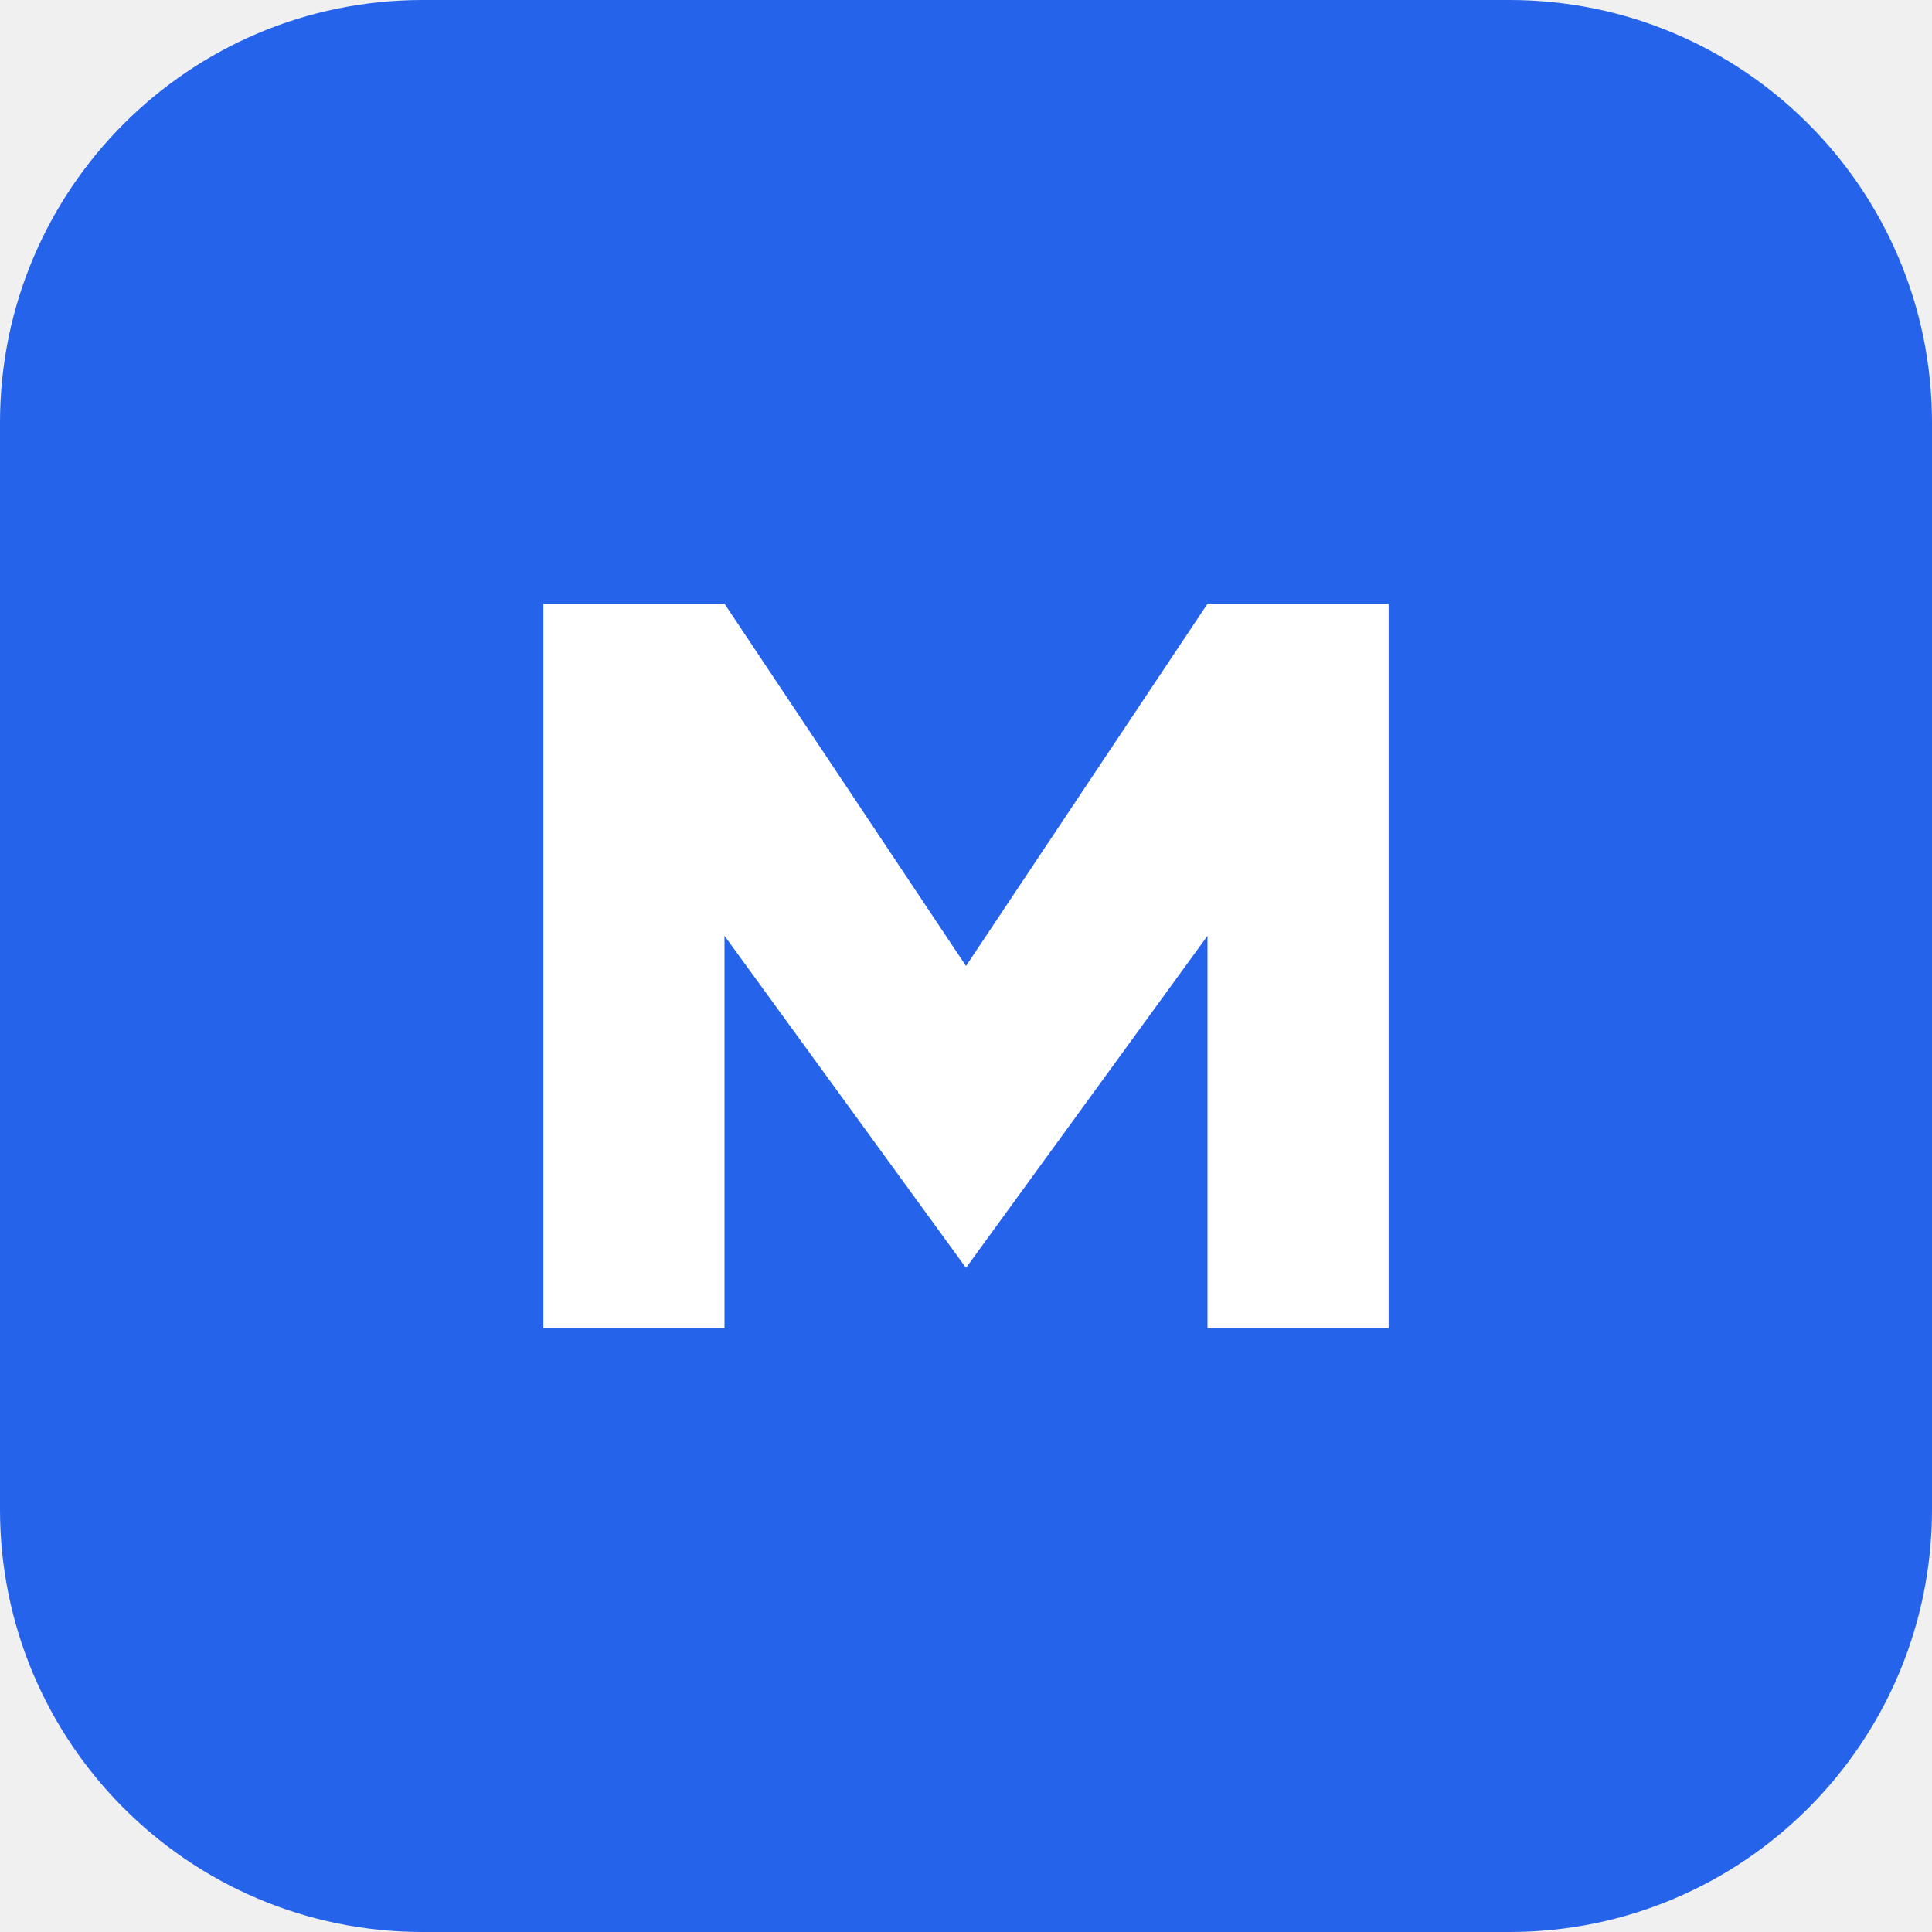
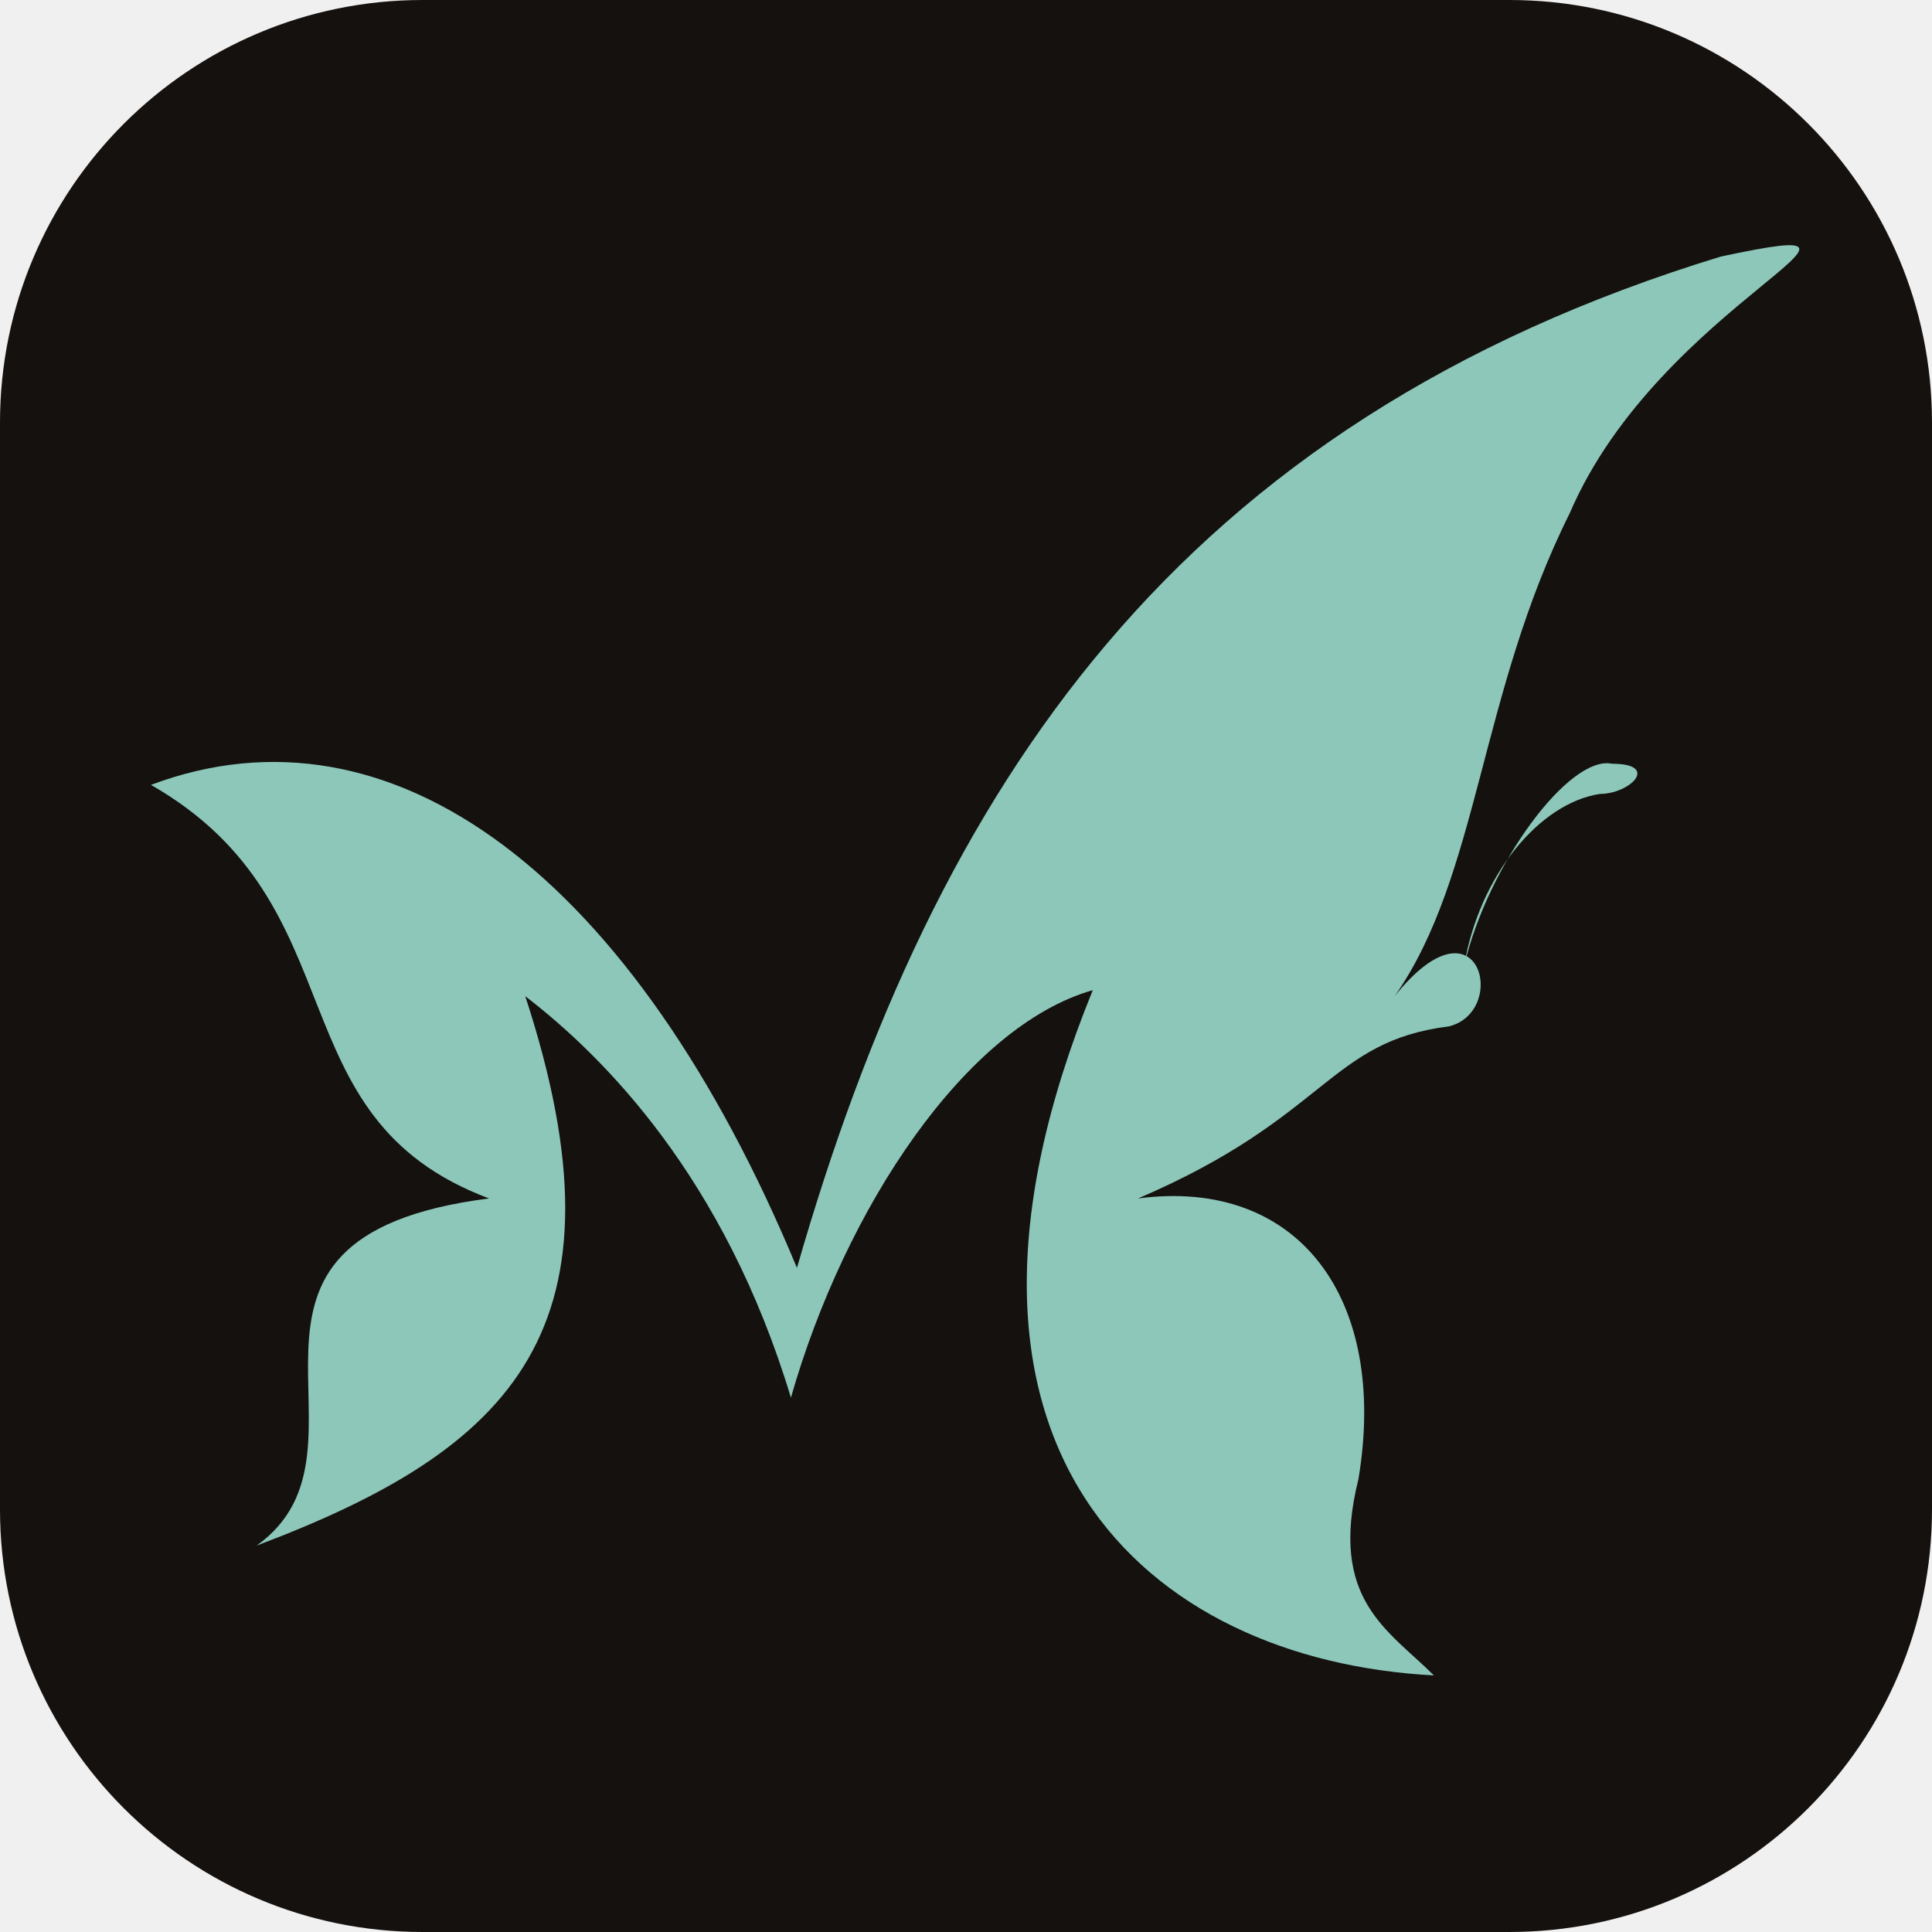
- <svg xmlns="http://www.w3.org/2000/svg" viewBox="0 0 64 64" role="img" aria-label="Maixai marketplace">
-   <rect width="64" height="64" rx="14" fill="#2563eb" />
-   <path d="M18 44V20h6l8 12 8-12h6v24h-6V31l-8 11-8-11v13z" fill="#ffffff" />
+ <svg xmlns="http://www.w3.org/2000/svg" viewBox="0 0 64 64" role="img" aria-label="Maixai butterfly monogram">
+   <rect width="64" height="64" rx="14" fill="#14110e" />
+   <g fill="#8cc7b9">
+     <path d="M5 26C13 23 21 29 26.4 42C31 26 39 14 57 8.5C64 7 55 10 52 17C49 23 49 29 46.2 33C49 29.5 50 33.5 48 34C44 34.5 44 37 37.7 39.7C43 39 46 43 45 49C44 53 46 54 47.5 55.5C38 55 30 48 36.2 32.8C32 34 28 40 26.2 46.3C24 39 20 35 17.4 33C21 44 17 48 8.5 51.2C13 48 6 41 16.2 39.7C9 37 12 30 5 26Z" />
+     <path d="M48.5 32C49.3 28.6 52 25 53.4 25.3C55 25.3 54 26.3 53 26.3C51 26.6 49 29 48.5 32Z" />
+   </g>
</svg>
